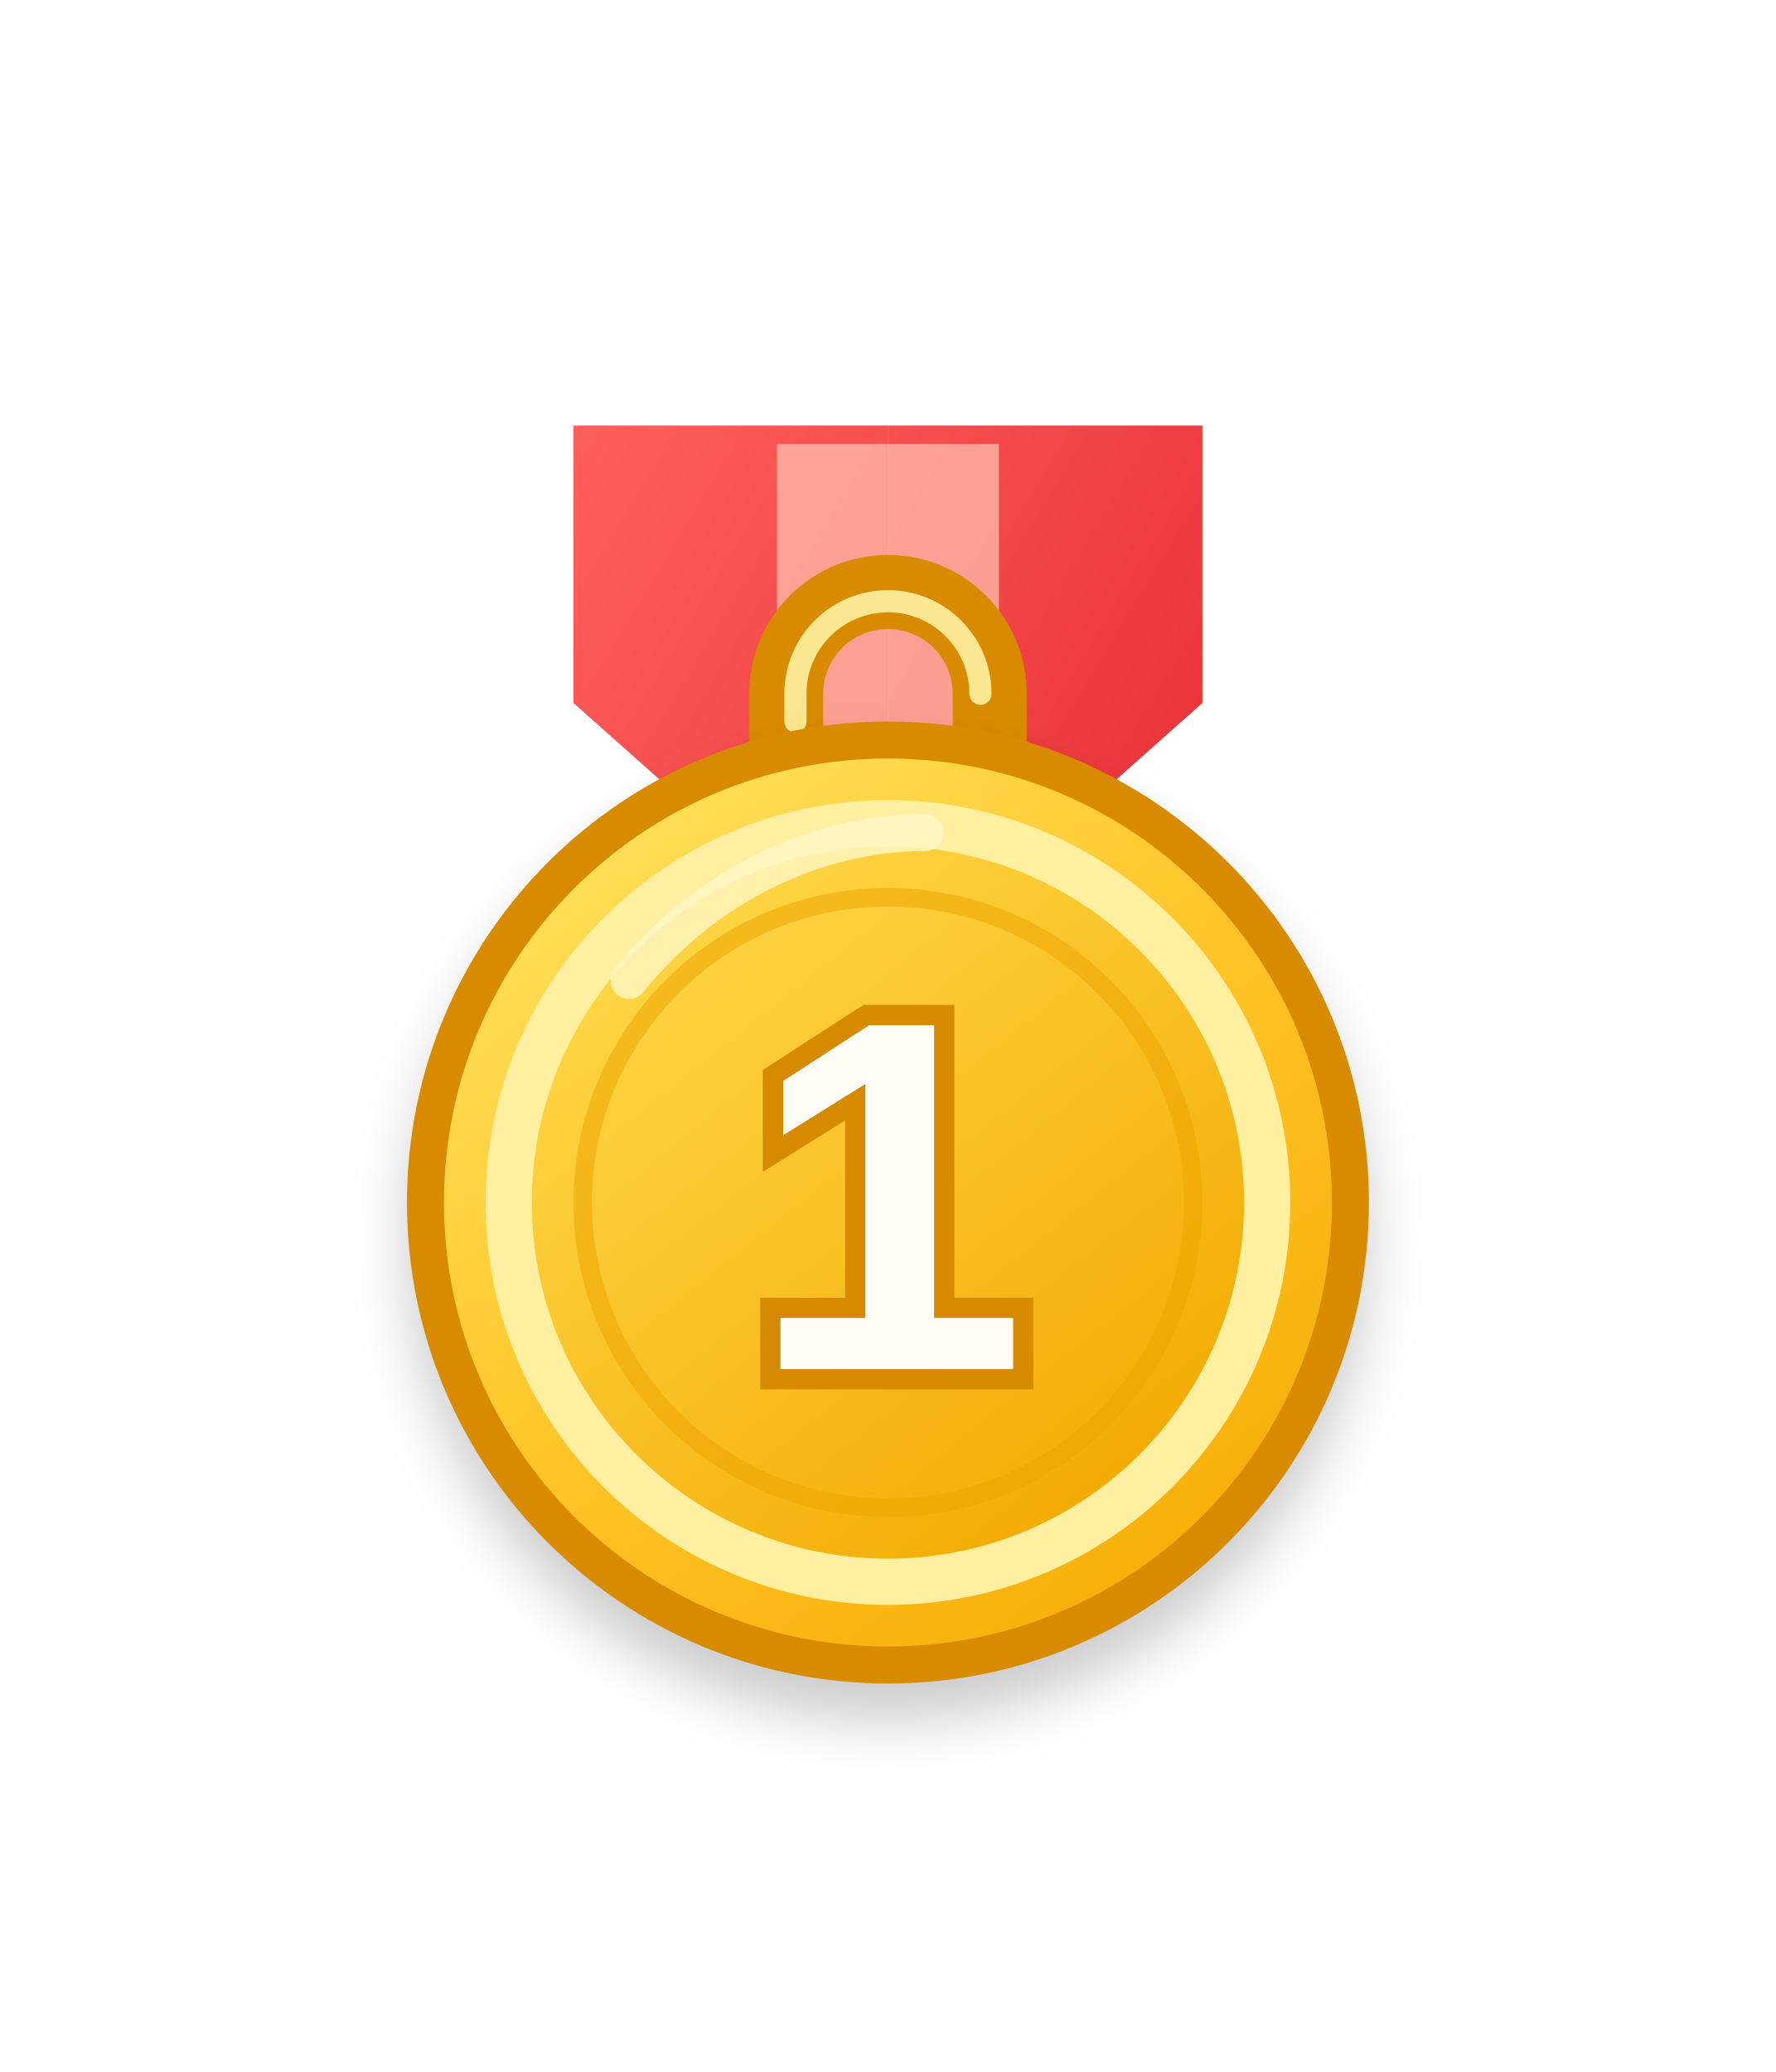
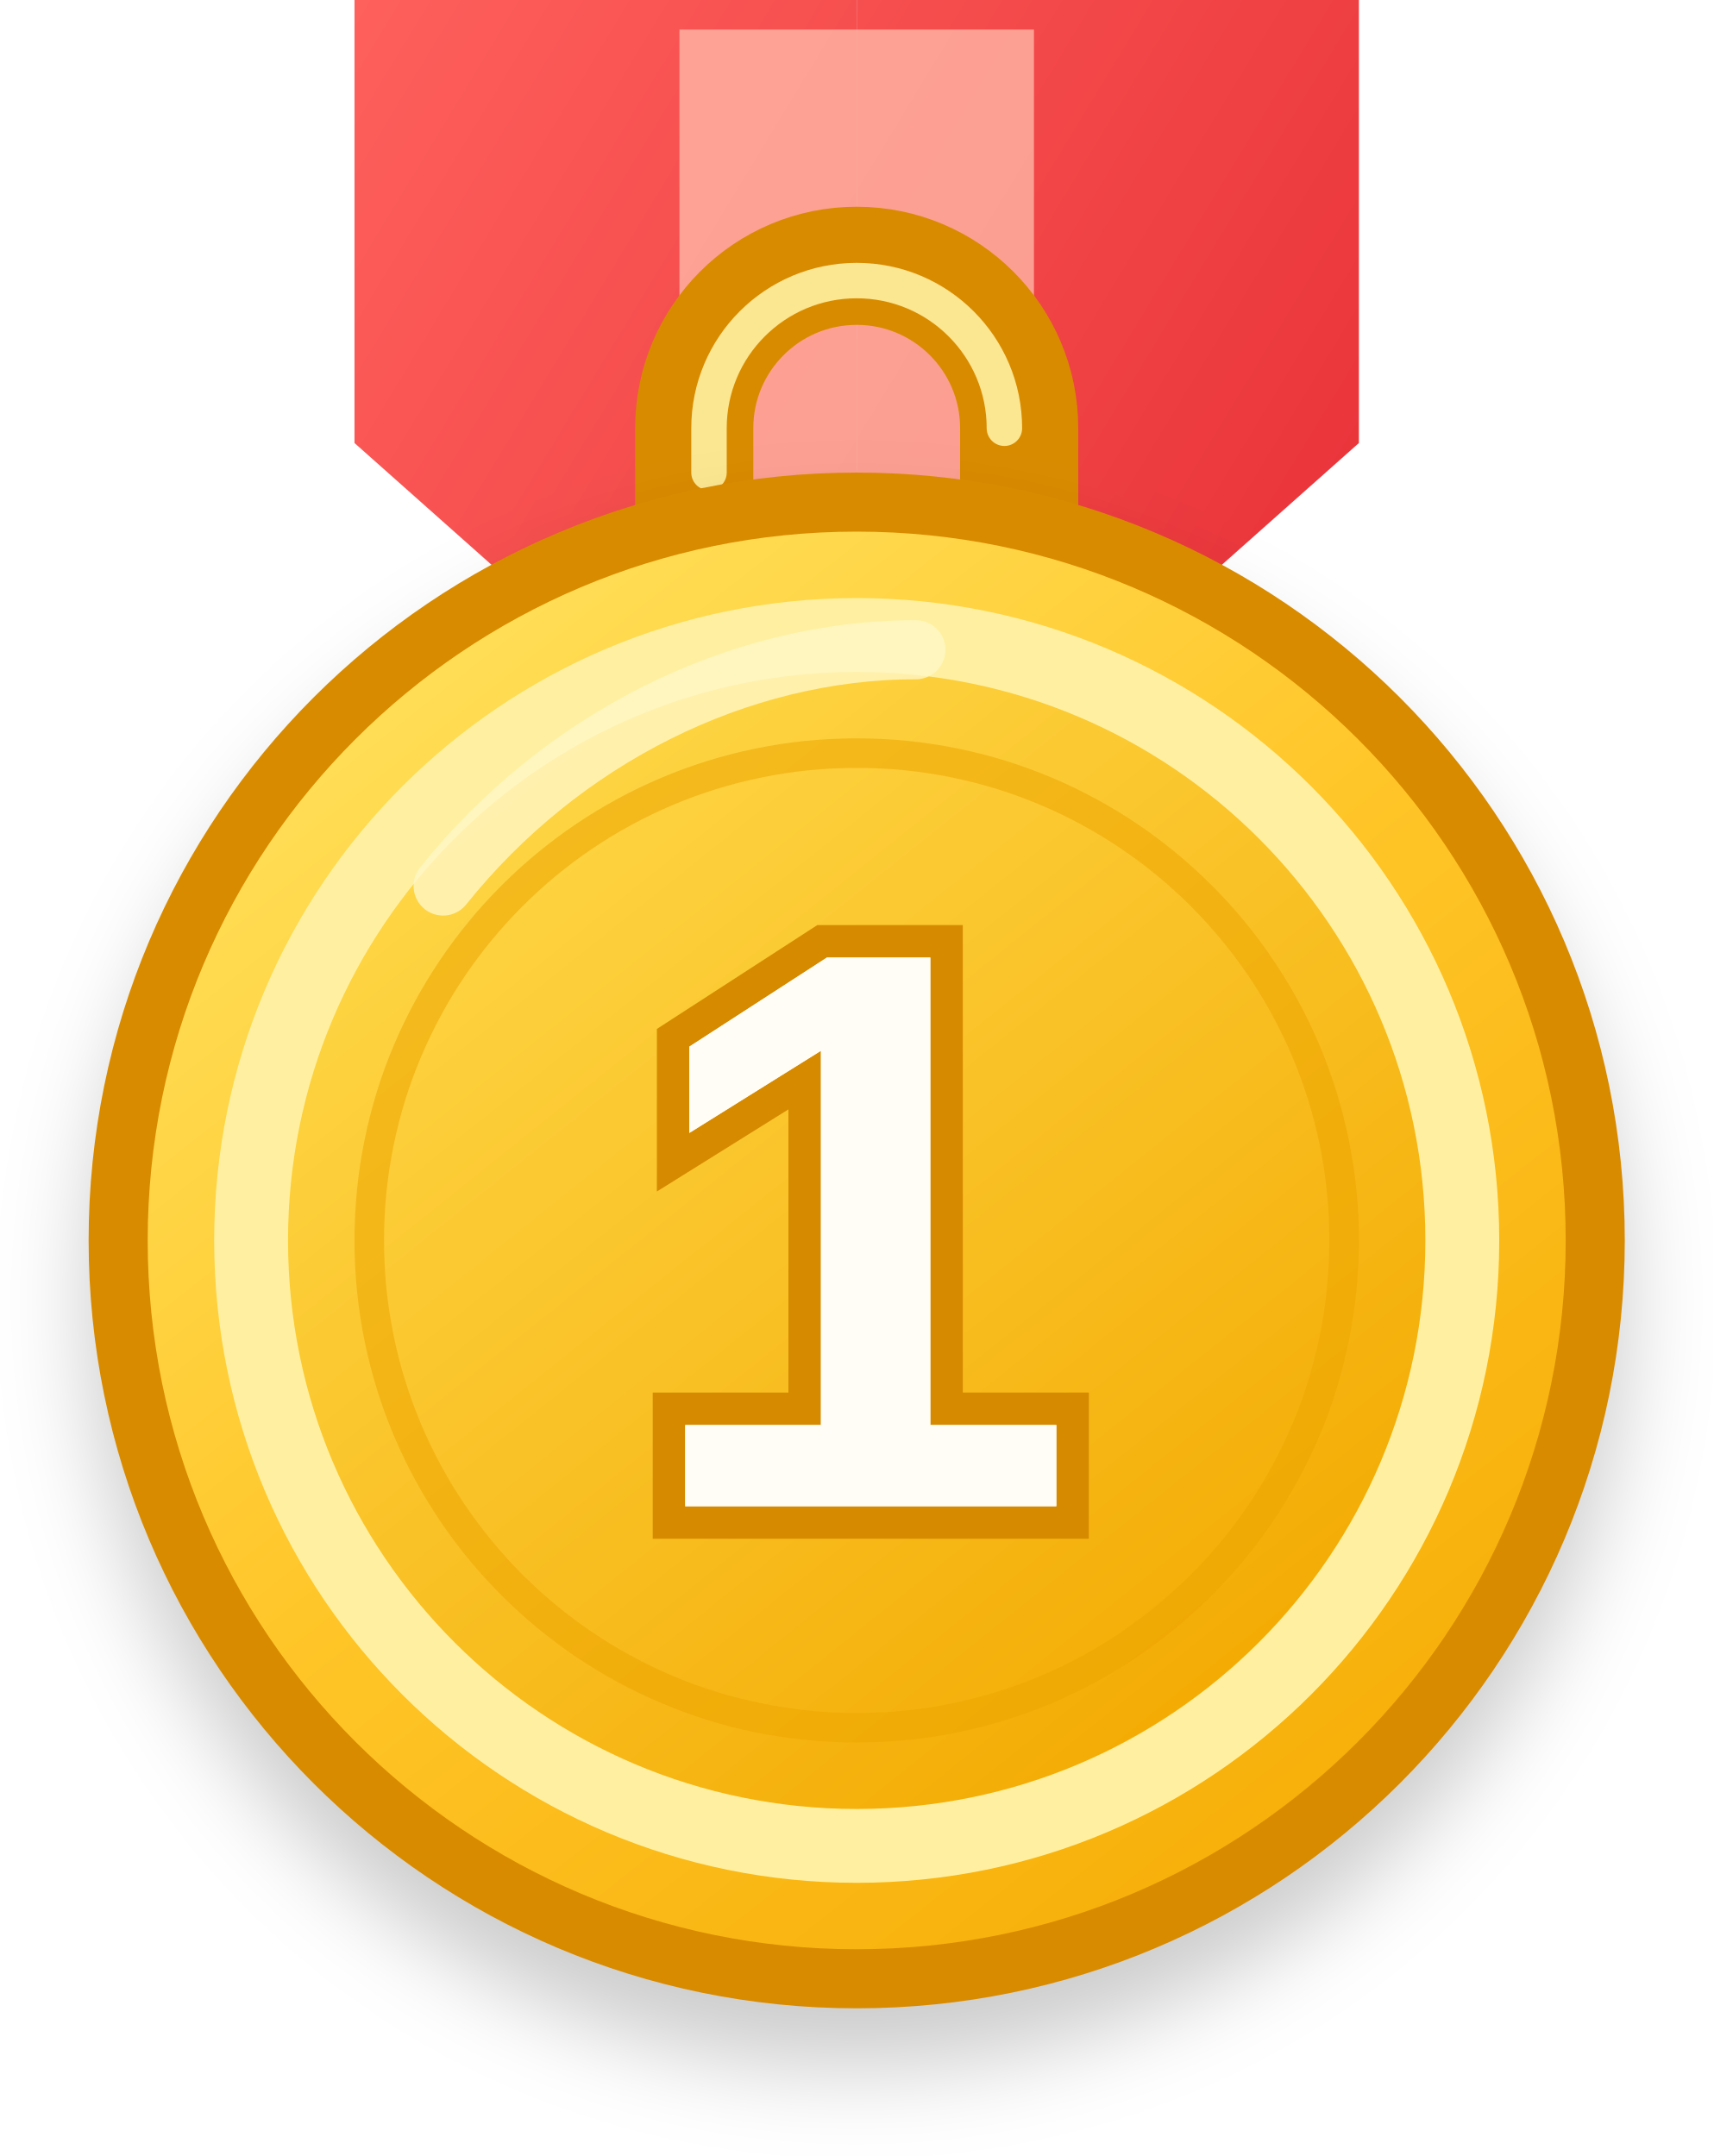
- <svg xmlns="http://www.w3.org/2000/svg" width="192" height="224" viewBox="0 0 96 112" fill="none" role="img" aria-labelledby="title">
+ <svg xmlns="http://www.w3.org/2000/svg" width="58" height="73" viewBox="19 23 58 73" fill="none" role="img" aria-labelledby="title">
  <defs>
    <linearGradient id="gold-ribbon" x1="29" y1="23" x2="67" y2="46" gradientUnits="userSpaceOnUse">
      <stop stop-color="#FF625D" />
      <stop offset="1" stop-color="#E72F36" />
    </linearGradient>
    <linearGradient id="gold-medal" x1="27" y1="39" x2="68" y2="91" gradientUnits="userSpaceOnUse">
      <stop stop-color="#FFE768" />
      <stop offset=".48" stop-color="#FFC629" />
      <stop offset="1" stop-color="#F5A900" />
    </linearGradient>
    <linearGradient id="gold-inner" x1="34" y1="47" x2="62" y2="82" gradientUnits="userSpaceOnUse">
      <stop stop-color="#FFD94A" />
      <stop offset="1" stop-color="#F3A900" />
    </linearGradient>
    <filter id="coin-shadow" x="19" y="34" width="58" height="62" color-interpolation-filters="sRGB" filterUnits="userSpaceOnUse">
      <feGaussianBlur in="SourceAlpha" stdDeviation="1.5" />
      <feOffset dy="2" />
      <feComponentTransfer>
        <feFuncA type="linear" slope=".2" />
      </feComponentTransfer>
      <feMerge>
        <feMergeNode />
        <feMergeNode in="SourceGraphic" />
      </feMerge>
    </filter>
  </defs>
  <path d="M31 23h17v16l-8 7-9-8V23Z" fill="url(#gold-ribbon)" />
  <path d="M48 23h17v15l-9 8-8-7V23Z" fill="url(#gold-ribbon)" />
  <path d="M42 24h12v15l-6 4-6-4V24Z" fill="#FFB8A8" opacity=".78" />
  <path d="M42.5 42v-4.5a5.5 5.5 0 0 1 11 0V42" stroke="#D98B00" stroke-linecap="round" stroke-width="4" />
  <path d="M43 39v-1.5a5 5 0 0 1 10 0" stroke="#FFF0A1" stroke-linecap="round" stroke-width="1.2" opacity=".9" />
  <g filter="url(#coin-shadow)">
    <circle cx="48" cy="65" r="25" fill="url(#gold-medal)" stroke="#D98B00" stroke-width="2" />
    <circle cx="48" cy="65" r="20.5" fill="url(#gold-inner)" stroke="#FFF0A1" stroke-width="2.5" />
    <circle cx="48" cy="65" r="16.5" stroke="#ECA500" stroke-opacity=".55" />
    <path d="M34 53c4-5 10-8 16-8" stroke="#FFF8C7" stroke-linecap="round" stroke-width="2" opacity=".8" />
    <text x="48" y="74" text-anchor="middle" font-family="Arial, Helvetica, sans-serif" font-size="27" font-weight="800" fill="#FFFDF6" stroke="#D68A00" stroke-width="2.2" paint-order="stroke">1</text>
    <text x="48" y="74" text-anchor="middle" font-family="Arial, Helvetica, sans-serif" font-size="27" font-weight="800" fill="#FFFDF6">1</text>
  </g>
</svg>
